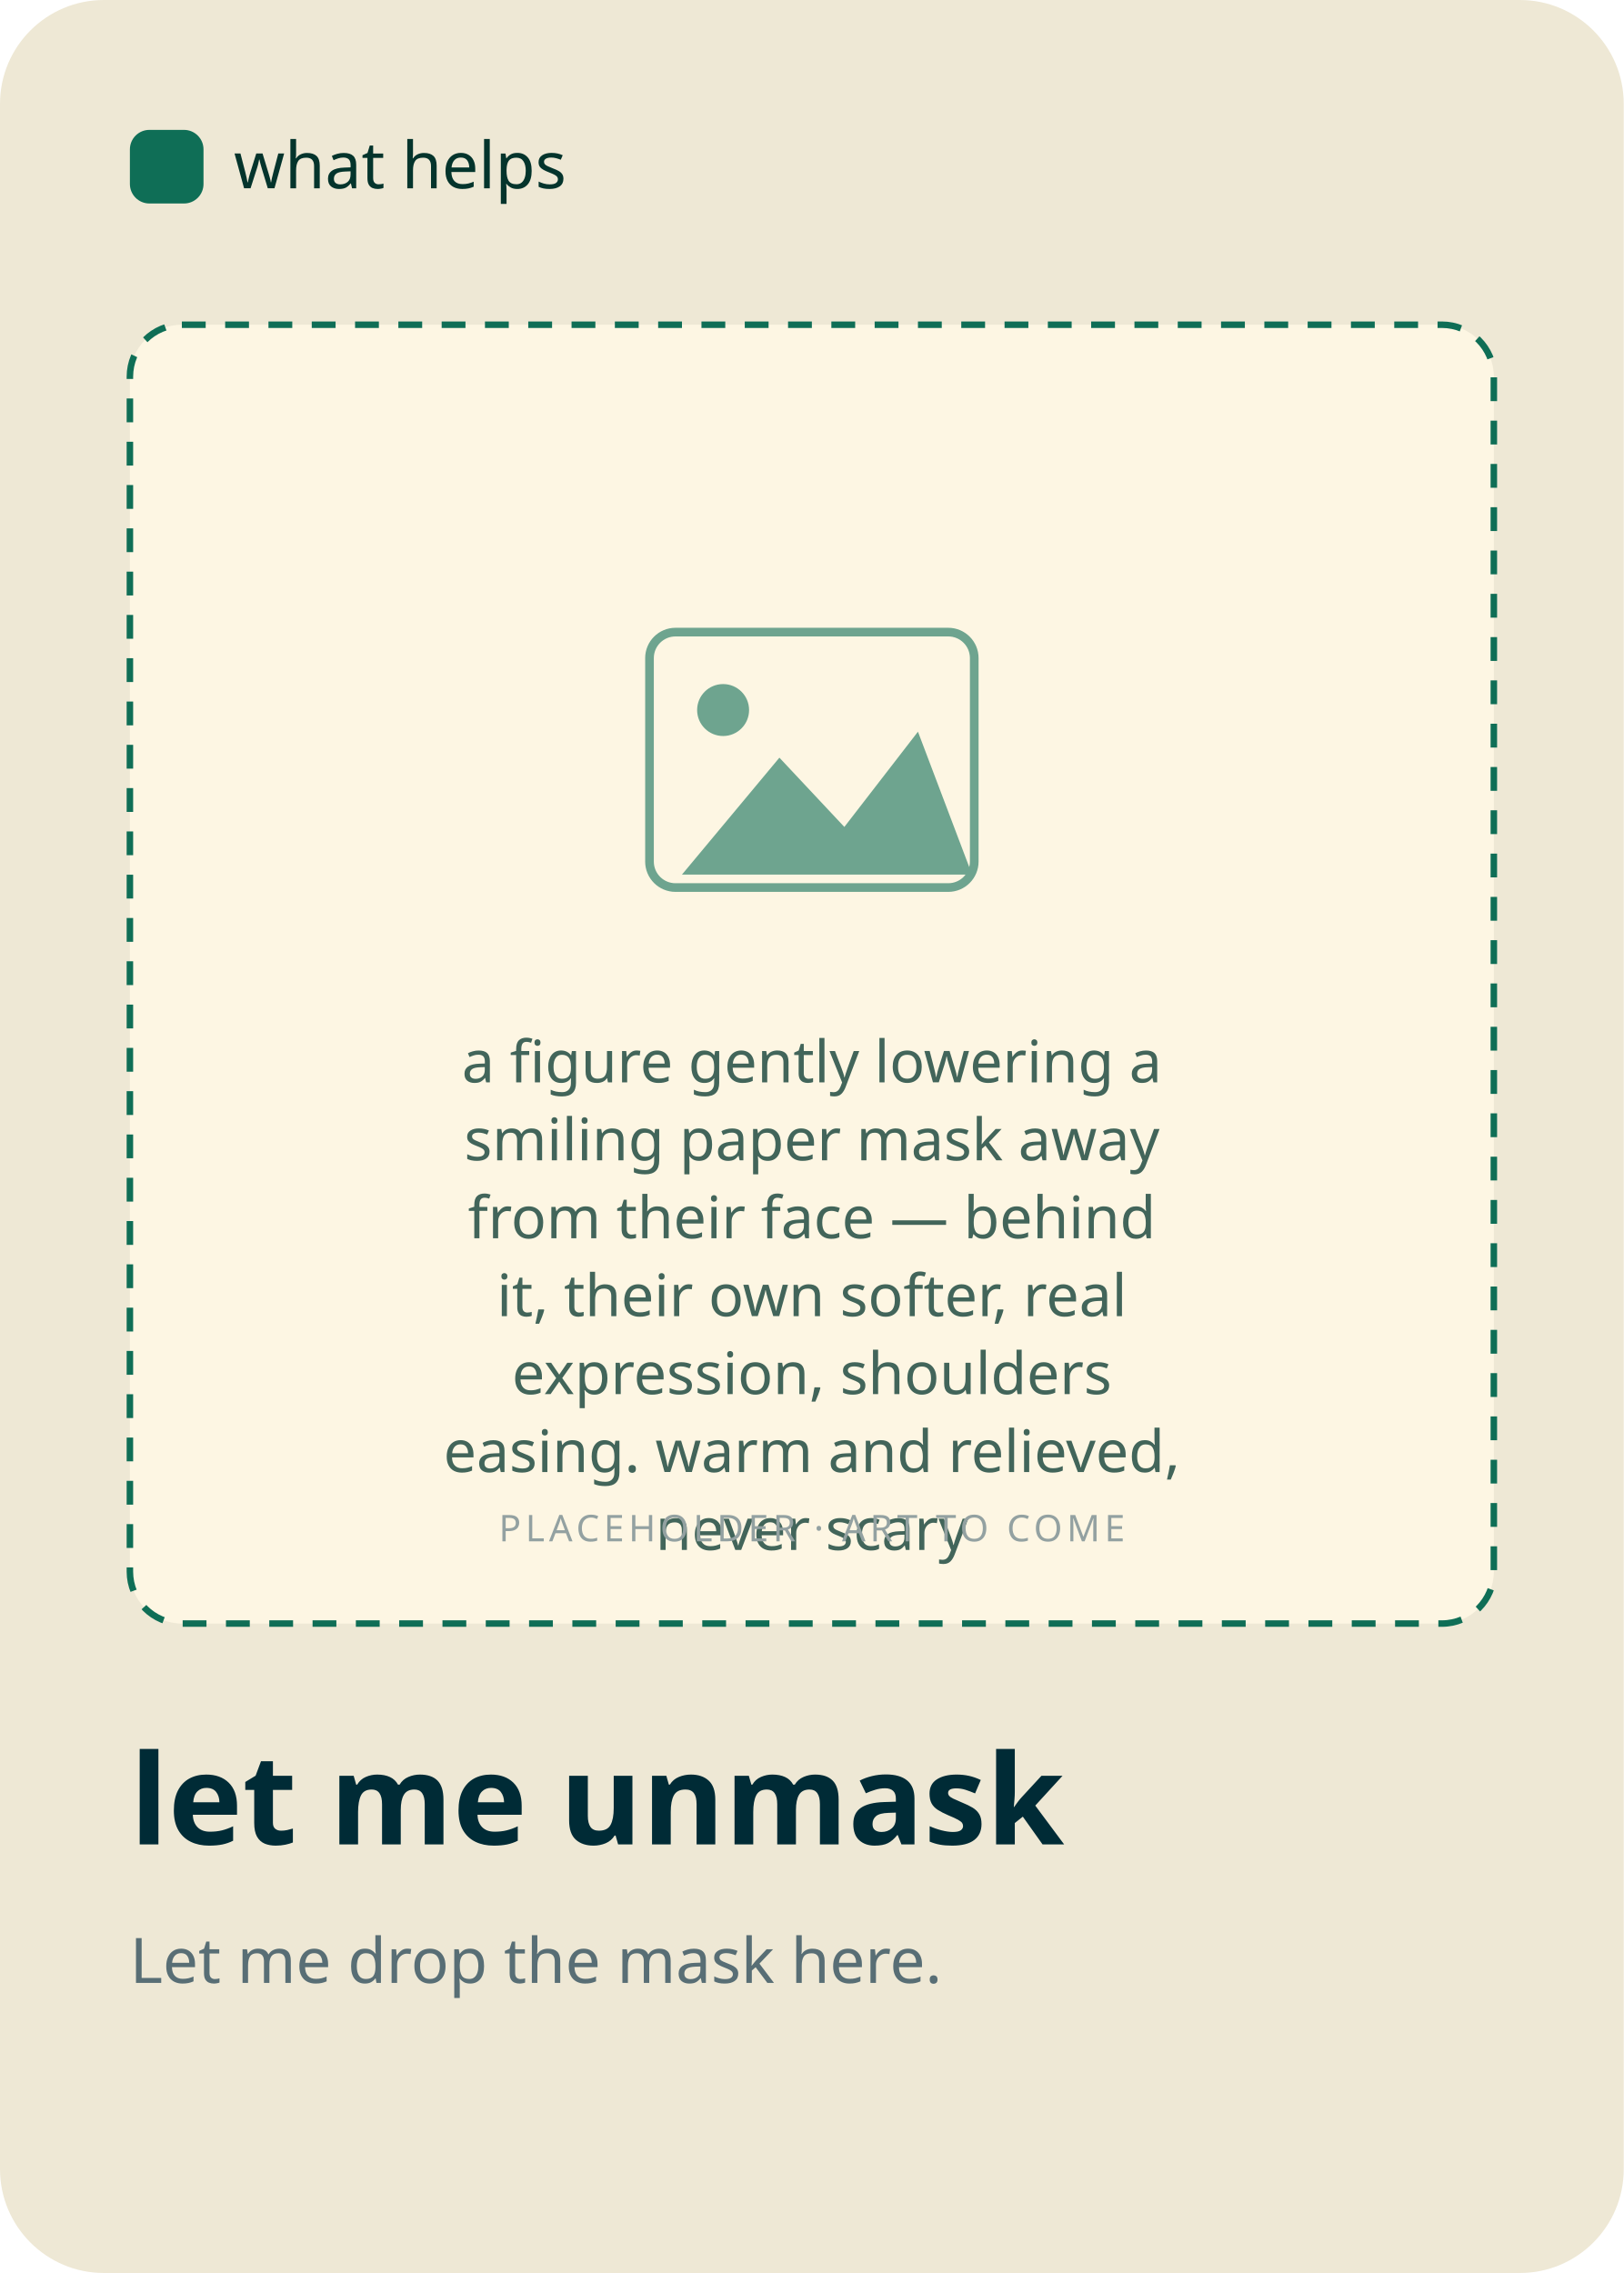
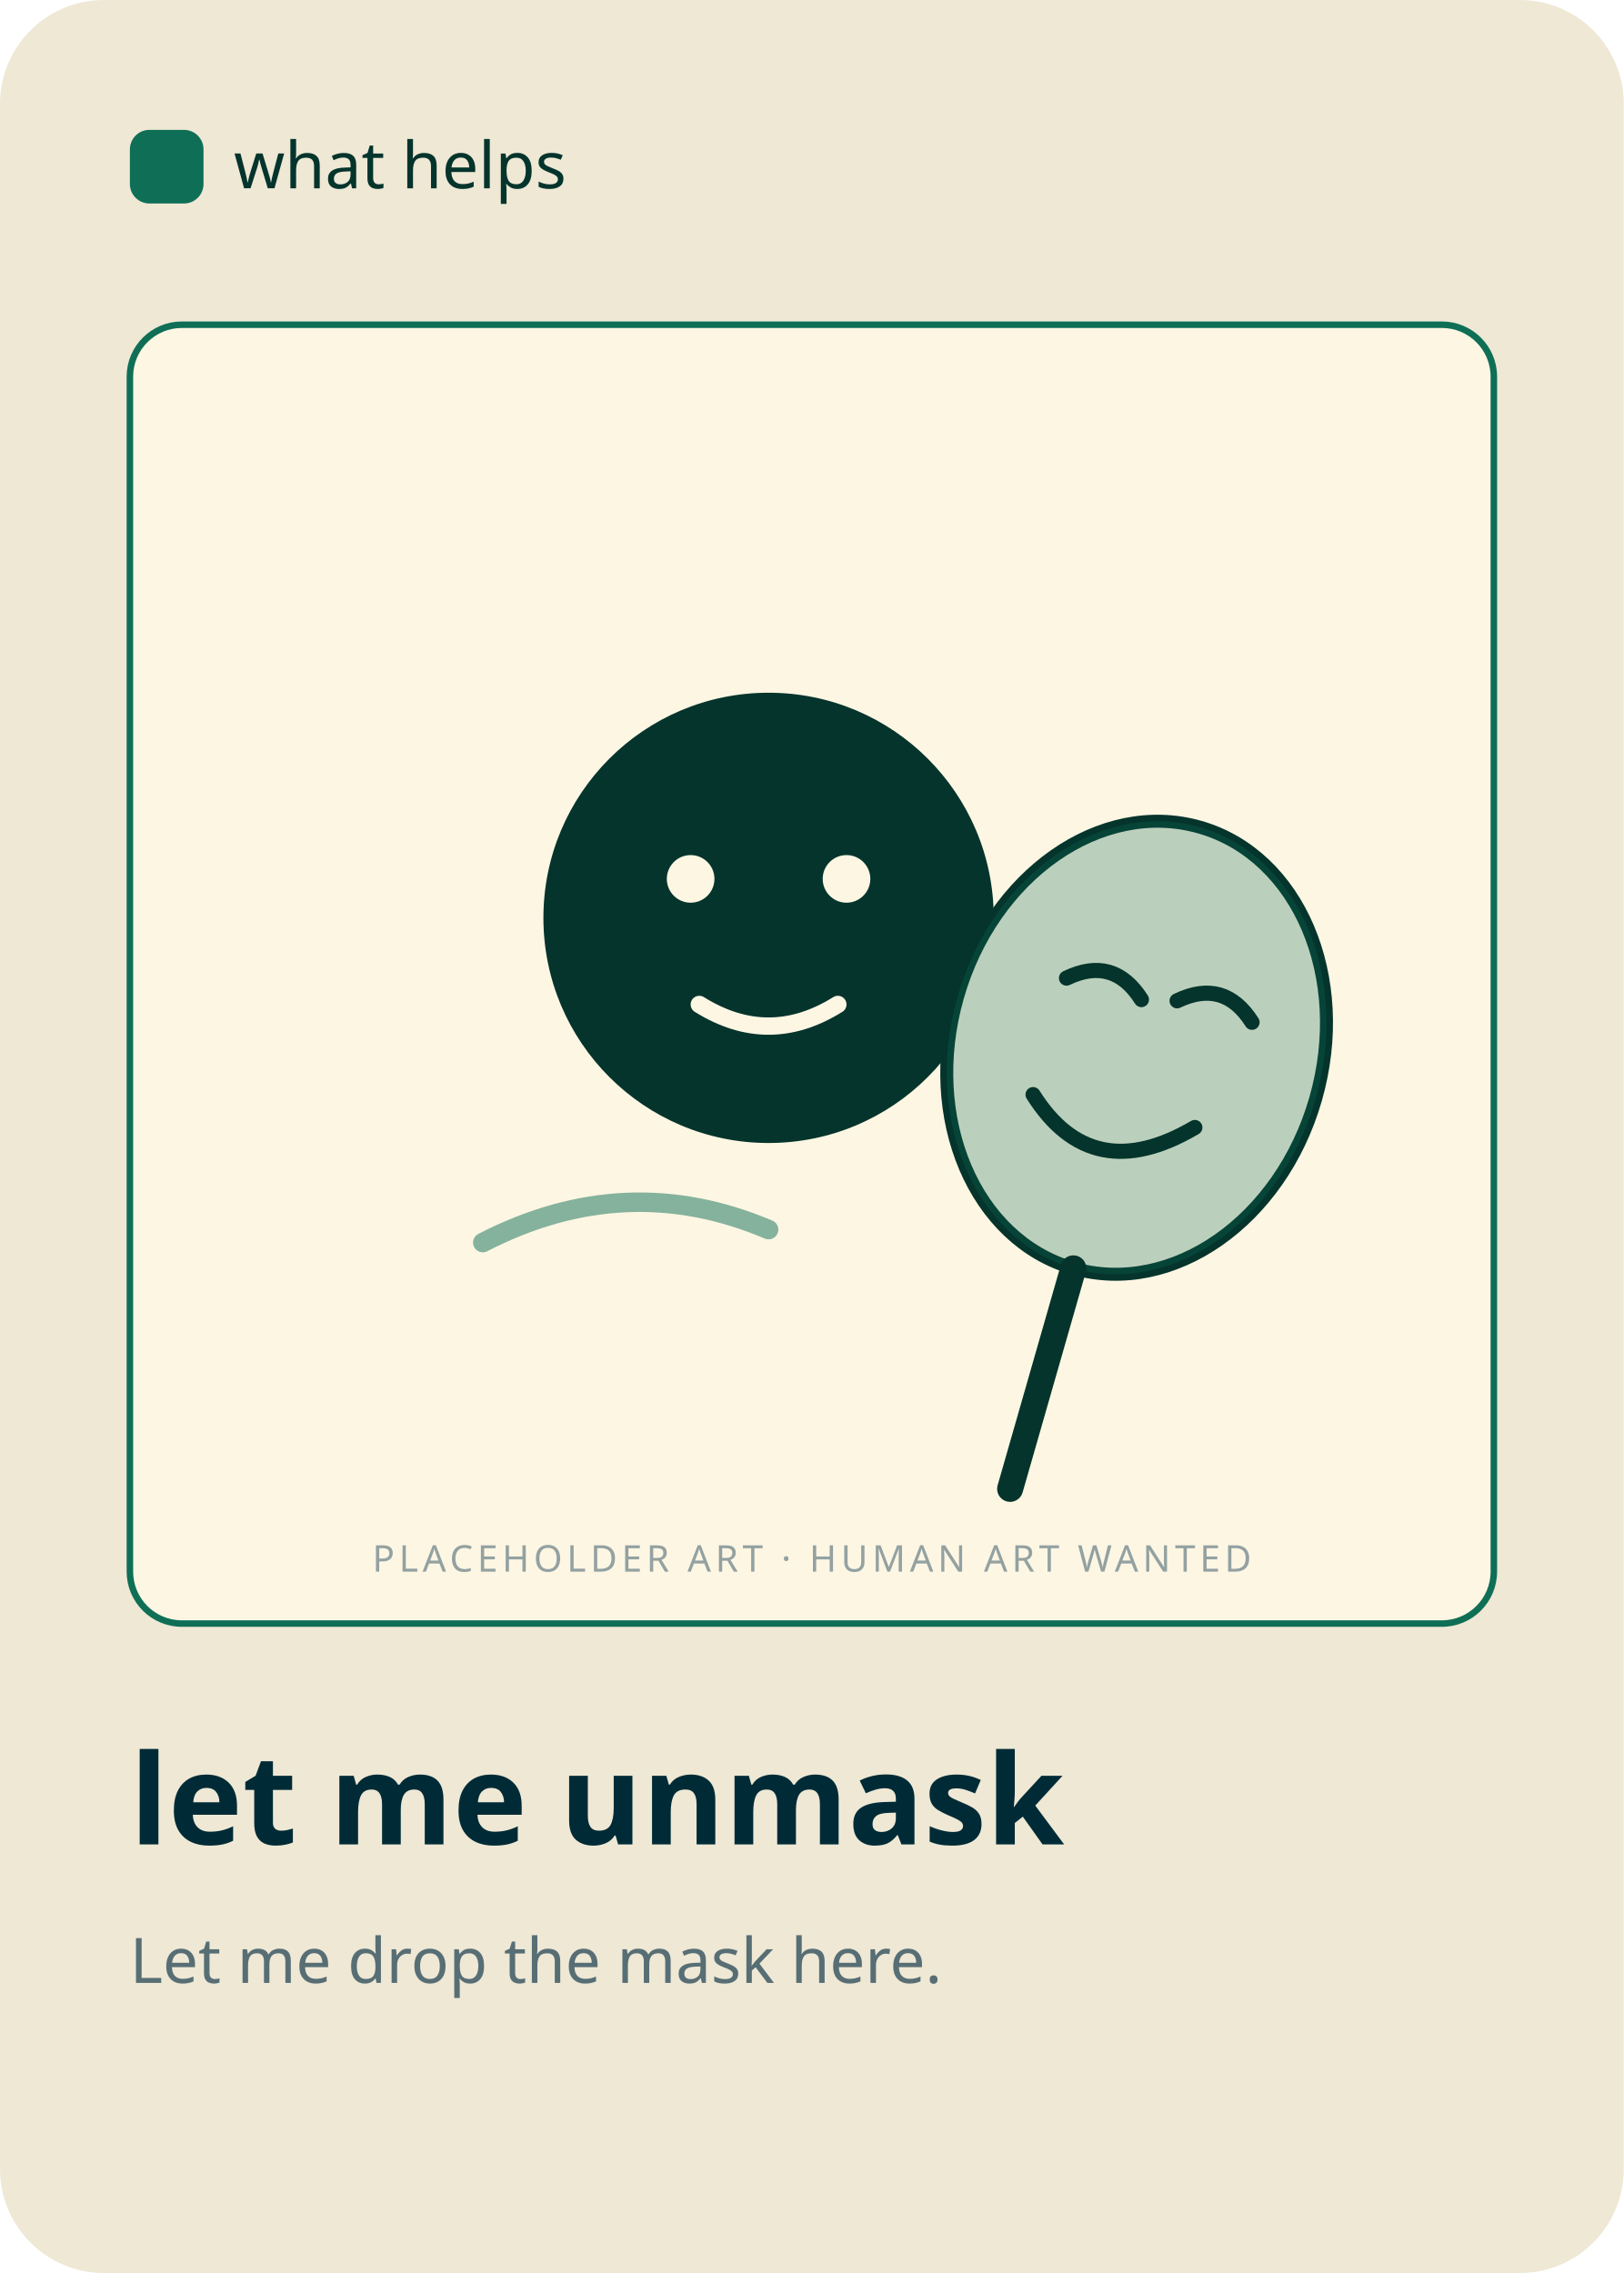
<svg xmlns="http://www.w3.org/2000/svg" viewBox="0 0 750 1050" width="750" height="1050">
+   <defs>
+     <clipPath id="art-window">
+       <rect x="60" y="150" width="630" height="600" rx="24" />
+     </clipPath>
+   </defs>
  <rect x="0" y="0" width="750" height="1050" rx="48" fill="#eee8d5" />
  <rect x="60" y="60" width="34" height="34" rx="9" fill="#0F6E56" />
  <text x="108" y="87" font-family="'Atkinson Hyperlegible','Atkinson Hyperlegible Next',sans-serif" font-size="30" font-weight="500" fill="#04342C">what helps</text>
-   <rect id="art" x="60" y="150" width="630" height="600" rx="24" fill="#fdf6e3" stroke="#0F6E56" stroke-width="3" stroke-dasharray="11 9" />
-   <g id="art-placeholder" opacity="0.6">
-     <rect x="300" y="292" width="150" height="118" rx="12" fill="none" stroke="#0F6E56" stroke-width="4" />
-     <circle cx="334" cy="328" r="12" fill="#0F6E56" />
-     <polygon points="315,404 360,350 390,382 424,338 449,404" fill="#0F6E56" />
+   <rect id="art" x="60" y="150" width="630" height="600" rx="24" fill="#fdf6e3" />
+   <g id="art-illustration" clip-path="url(#art-window)">
+     <g transform="translate(60 178)">
+       <g stroke-linecap="round" stroke-linejoin="round">
+         <circle cx="295.0" cy="246.0" r="104.0" fill="#04342C" />
+         <circle cx="259.0" cy="228.0" r="11.0" fill="#fdf6e3" />
+         <circle cx="331.0" cy="228.0" r="11.0" fill="#fdf6e3" />
+         <path d="M263.0 286 q32 20 64 0" fill="none" stroke="#fdf6e3" stroke-width="8" />
+         <path d="M163.0 396 q66 -34 132 -6" stroke-opacity="0.5" fill="none" stroke="#0F6E56" stroke-width="9" />
+         <g transform="translate(465.0 306) rotate(16)">
+           <ellipse cx="0.0" cy="0.0" rx="86.0" ry="106.0" fill="#fdf6e3" stroke="#04342C" stroke-width="6" />
+           <ellipse cx="0.0" cy="0.0" rx="86.0" ry="106.0" fill="#0F6E56" fill-opacity="0.28" />
+           <path d="M-40 -22 q18 -16 36 0" fill="none" stroke="#04342C" stroke-width="7" />
+           <path d="M12 -26 q18 -16 36 0" fill="none" stroke="#04342C" stroke-width="7" />
+           <path d="M-40 34 q38 34 76 -6" fill="none" stroke="#04342C" stroke-width="7" />
+           <rect x="-6.0" y="100.0" width="12.0" height="118.0" rx="6.0" fill="#04342C" />
+         </g>
+       </g>
+     </g>
  </g>
-   <text x="375" y="500" text-anchor="middle" font-family="'Atkinson Hyperlegible','Atkinson Hyperlegible Next',sans-serif" font-size="27" fill="#04342C" opacity="0.75">a figure gently lowering a</text>
-   <text x="375" y="536" text-anchor="middle" font-family="'Atkinson Hyperlegible','Atkinson Hyperlegible Next',sans-serif" font-size="27" fill="#04342C" opacity="0.75">smiling paper mask away</text>
-   <text x="375" y="572" text-anchor="middle" font-family="'Atkinson Hyperlegible','Atkinson Hyperlegible Next',sans-serif" font-size="27" fill="#04342C" opacity="0.75">from their face — behind</text>
-   <text x="375" y="608" text-anchor="middle" font-family="'Atkinson Hyperlegible','Atkinson Hyperlegible Next',sans-serif" font-size="27" fill="#04342C" opacity="0.75">it, their own softer, real</text>
-   <text x="375" y="644" text-anchor="middle" font-family="'Atkinson Hyperlegible','Atkinson Hyperlegible Next',sans-serif" font-size="27" fill="#04342C" opacity="0.75">expression, shoulders</text>
-   <text x="375" y="680" text-anchor="middle" font-family="'Atkinson Hyperlegible','Atkinson Hyperlegible Next',sans-serif" font-size="27" fill="#04342C" opacity="0.75">easing. warm and relieved,</text>
-   <text x="375" y="716" text-anchor="middle" font-family="'Atkinson Hyperlegible','Atkinson Hyperlegible Next',sans-serif" font-size="27" fill="#04342C" opacity="0.75">never scary</text>
-   <text x="375" y="712" text-anchor="middle" font-family="'Atkinson Hyperlegible','Atkinson Hyperlegible Next',sans-serif" font-size="17" fill="#93a1a1" letter-spacing="2">PLACEHOLDER · ART TO COME</text>
+   <rect x="60" y="150" width="630" height="600" rx="24" fill="none" stroke="#0F6E56" stroke-width="3" />
+   <text x="375" y="726" text-anchor="middle" font-family="'Atkinson Hyperlegible','Atkinson Hyperlegible Next',sans-serif" font-size="17" fill="#93a1a1" letter-spacing="2">PLACEHOLDER ART · HUMAN ART WANTED</text>
  <text x="60" y="852" font-family="'Atkinson Hyperlegible','Atkinson Hyperlegible Next',sans-serif" font-size="58" font-weight="700" fill="#002b36">let me unmask</text>
  <text x="60" y="916" font-family="'Atkinson Hyperlegible','Atkinson Hyperlegible Next',sans-serif" font-size="29" fill="#586e75">Let me drop the mask here.</text>
</svg>
